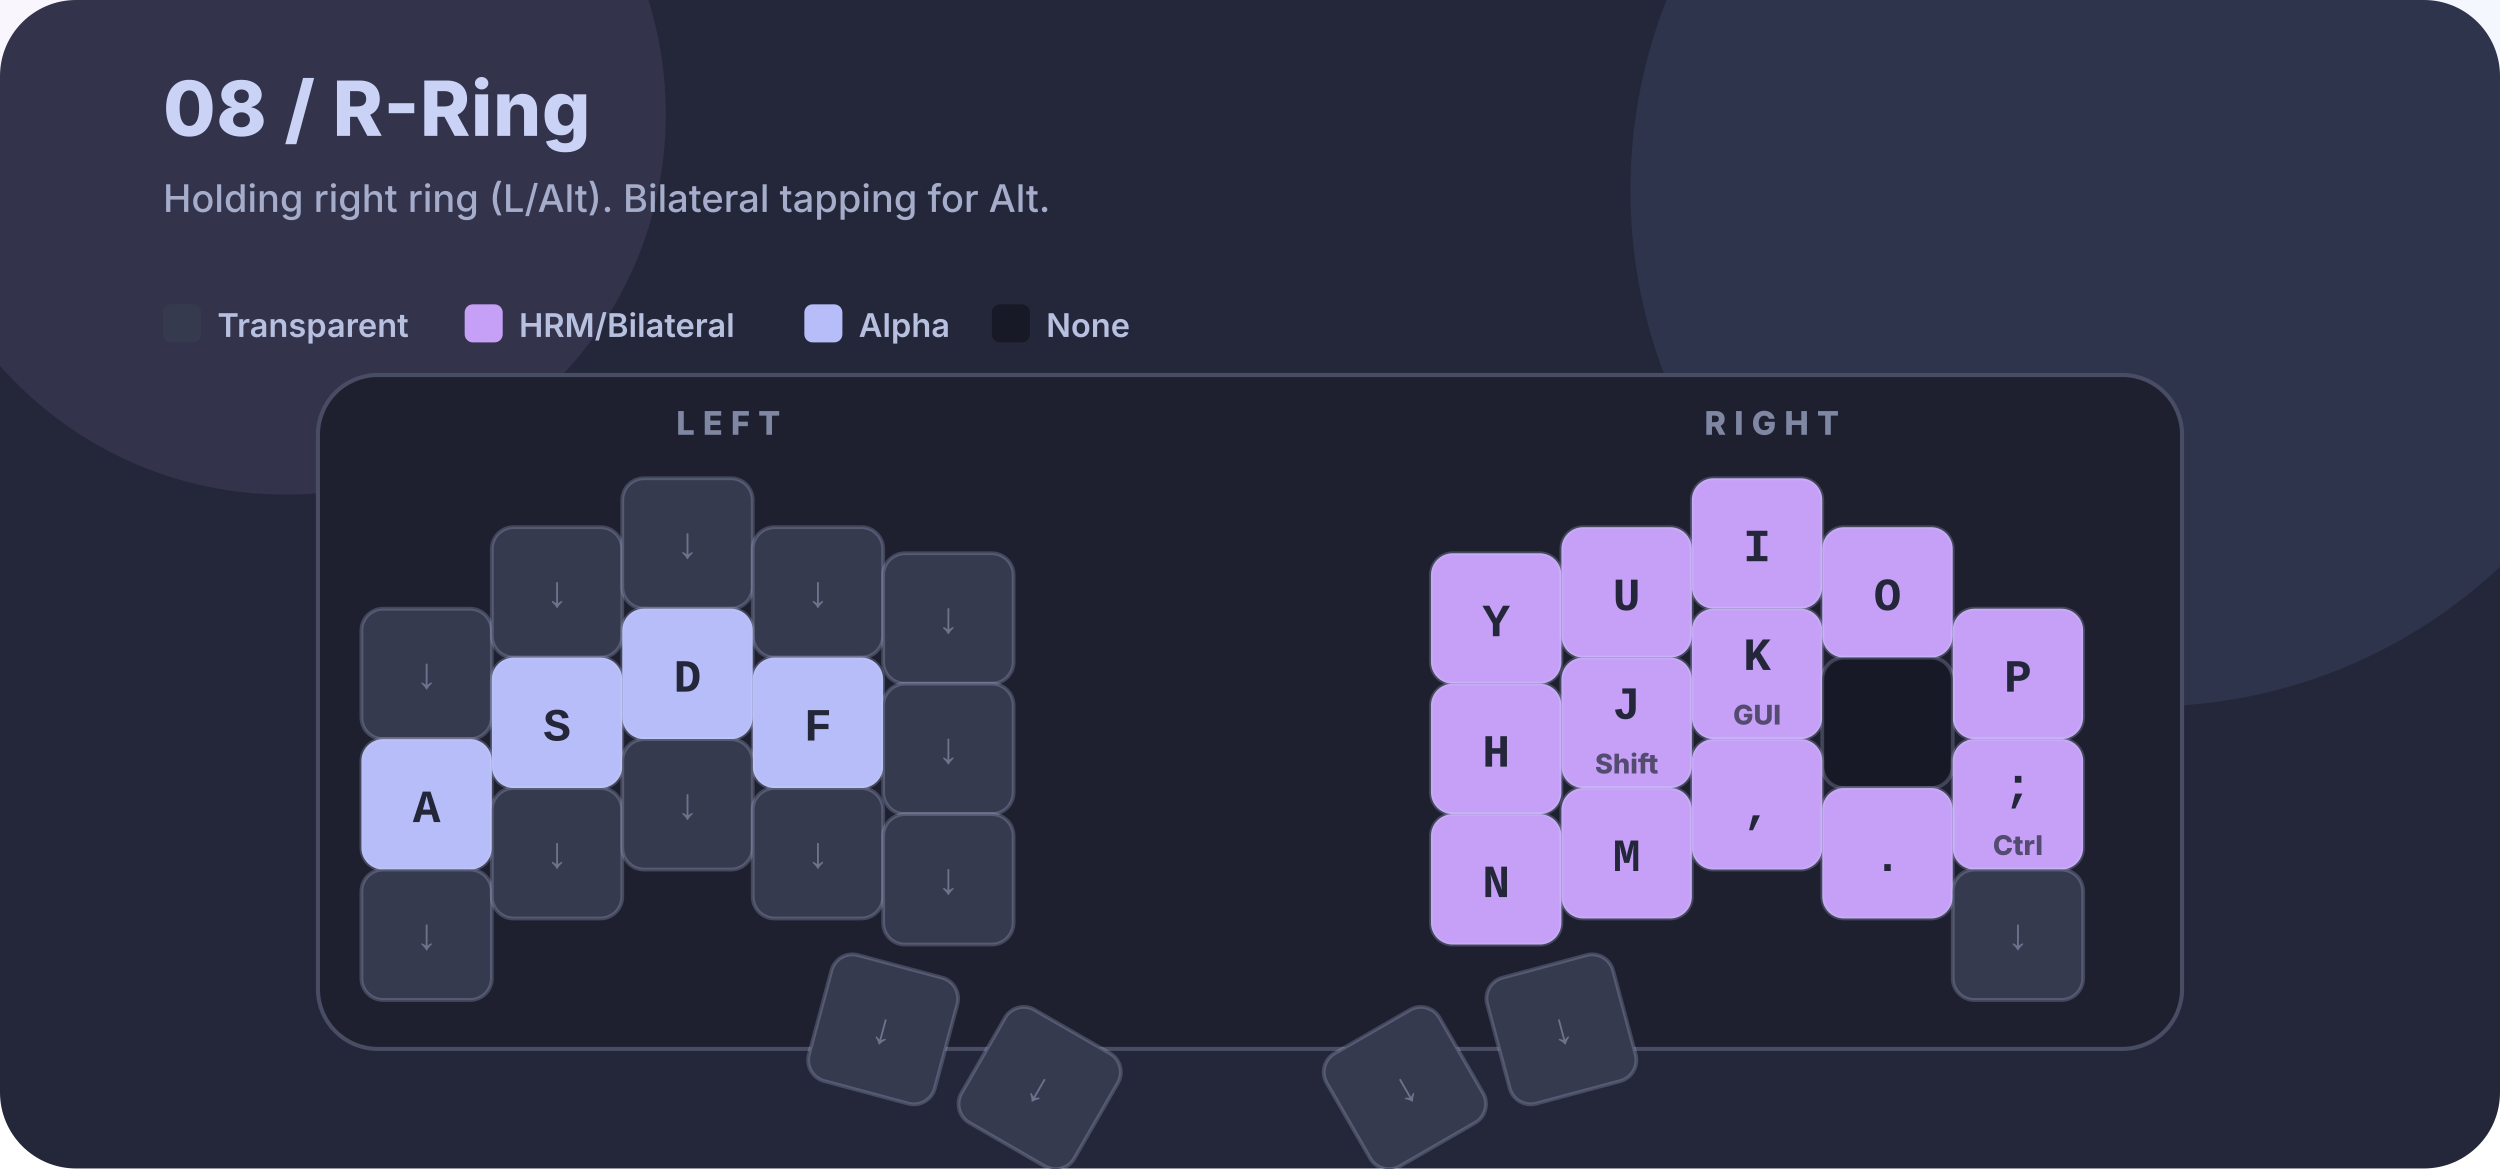
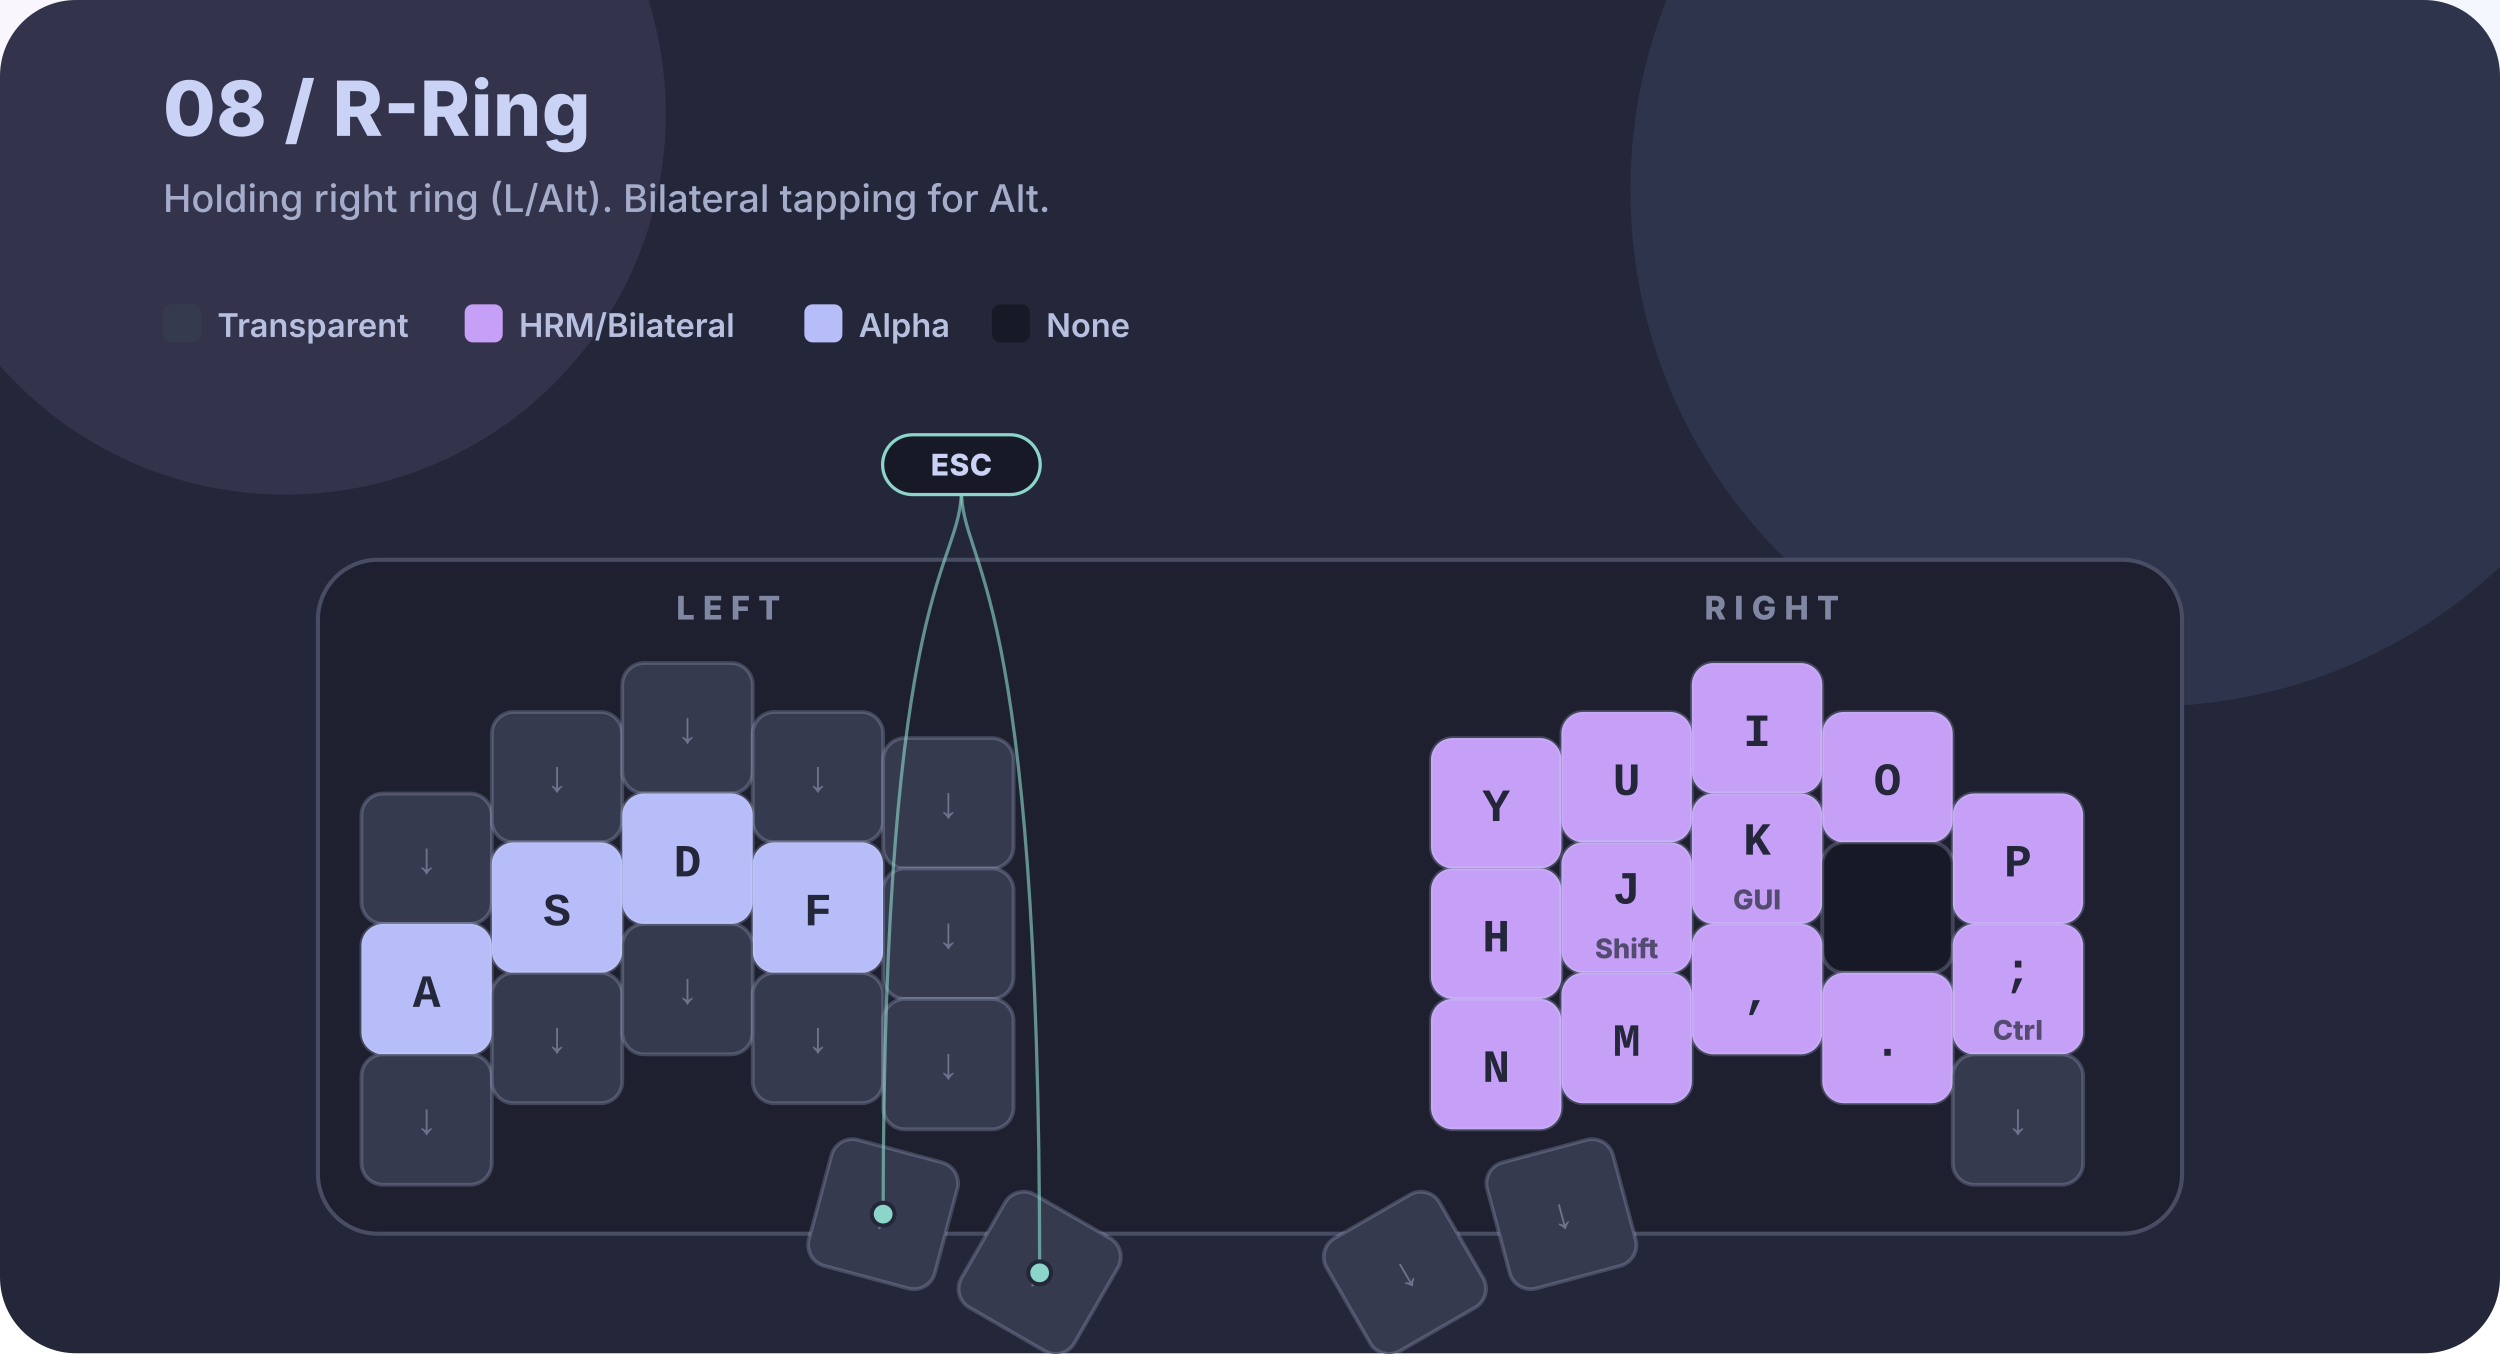
- <svg xmlns="http://www.w3.org/2000/svg" width="920" height="430" viewBox="0 0 920 430" role="img" aria-labelledby="title desc">
+ <svg xmlns="http://www.w3.org/2000/svg" width="920" height="498" viewBox="0 0 920 498" role="img" aria-labelledby="title desc">
  <style>
    .title { font: 800 28px Inter, Avenir Next, Segoe UI, sans-serif; fill: #cad3f5; letter-spacing: .2px; }
    .subtitle { font: 500 14px Inter, Avenir Next, Segoe UI, sans-serif; fill: #a5adcb; }
    .legend-text { font: 600 12px Inter, Avenir Next, Segoe UI, sans-serif; fill: #b8c0e0; }
    .half { font: 800 12px Inter, Avenir Next, Segoe UI, sans-serif; fill: #8087a2; letter-spacing: 3px; text-anchor: middle; }
    .tap { font-family: Berkeley Mono, SFMono-Regular, Consolas, Liberation Mono, monospace; font-weight: 800; text-anchor: middle; dominant-baseline: central; }
    .tap.transparent { font-size: 16px; fill: #6e738d; }
    .hold { font: 800 10px Inter, Avenir Next, Segoe UI, sans-serif; text-anchor: middle; dominant-baseline: central; }
    .key { stroke: rgba(202,211,245,.22); stroke-width: 1.4; }
    .shortcut path { fill: none; stroke: #8bd5ca; stroke-width: 1.2; opacity: .62; stroke-linecap: round; }
    .shortcut circle { fill: #8bd5ca; stroke: #24273a; stroke-width: 1.5; }
    .shortcut rect { fill: #181926; stroke: #8bd5ca; stroke-width: 1.2; }
    .shortcut text { font: 800 11px Inter, Avenir Next, Segoe UI, sans-serif; fill: #cad3f5; text-anchor: middle; letter-spacing: .2px; }
  </style>
-   <rect x="0" y="0" width="920" height="430" rx="28" fill="#24273a" />
+   <rect x="0" y="0" width="920" height="498" rx="28" fill="#24273a" />
  <circle cx="105" cy="42" r="140" fill="#c6a0f6" opacity="0.10" />
  <circle cx="790" cy="70" r="190" fill="#8aadf4" opacity="0.10" />
  <text x="60" y="50" class="title">08 / R-Ring</text>
  <text x="60" y="78" class="subtitle">Holding right ring (L/Alt). Bilateral tapping for Alt.</text>
  <rect x="60" y="112" width="14" height="14" rx="3" fill="#363a4f" />
  <text x="80" y="124" class="legend-text">Transparent</text>
  <rect x="171" y="112" width="14" height="14" rx="3" fill="#c6a0f6" />
  <text x="191" y="124" class="legend-text">HRM/Bilateral</text>
  <rect x="296" y="112" width="14" height="14" rx="3" fill="#b7bdf8" />
  <text x="316" y="124" class="legend-text">Alpha</text>
  <rect x="365" y="112" width="14" height="14" rx="3" fill="#181926" />
  <text x="385" y="124" class="legend-text">None</text>
-   <rect x="117" y="138" width="686" height="248" rx="22" fill="#1e2030" stroke="#494d64" stroke-width="1.5" />
-   <text x="268" y="160" class="half">LEFT</text>
-   <text x="652" y="160" class="half">RIGHT</text>
-   <g transform="translate(133 176)">
+   <rect x="117" y="206" width="686" height="248" rx="22" fill="#1e2030" stroke="#494d64" stroke-width="1.5" />
+   <text x="268" y="228" class="half">LEFT</text>
+   <text x="652" y="228" class="half">RIGHT</text>
+   <g transform="translate(133 244)">
    <rect class="key" x="0" y="48" width="48" height="48" rx="8" fill="#363a4f" />
    <text x="24" y="73" class="tap transparent">↓</text>
    <rect class="key" x="48" y="18" width="48" height="48" rx="8" fill="#363a4f" />
    <text x="72" y="43" class="tap transparent">↓</text>
    <rect class="key" x="96" y="0" width="48" height="48" rx="8" fill="#363a4f" />
    <text x="120" y="25" class="tap transparent">↓</text>
    <rect class="key" x="144" y="18" width="48" height="48" rx="8" fill="#363a4f" />
    <text x="168" y="43" class="tap transparent">↓</text>
    <rect class="key" x="192" y="27.6" width="48" height="48" rx="8" fill="#363a4f" />
    <text x="216" y="52.6" class="tap transparent">↓</text>
    <rect class="key" x="393.6" y="27.6" width="48" height="48" rx="8" fill="#c6a0f6" />
    <text x="417.6" y="53.6" class="tap" style="font-size:17px;fill:#24273a">Y</text>
    <rect class="key" x="441.6" y="18" width="48" height="48" rx="8" fill="#c6a0f6" />
    <text x="465.6" y="44" class="tap" style="font-size:17px;fill:#24273a">U</text>
    <rect class="key" x="489.6" y="0" width="48" height="48" rx="8" fill="#c6a0f6" />
    <text x="513.6" y="26" class="tap" style="font-size:17px;fill:#24273a">I</text>
    <rect class="key" x="537.6" y="18" width="48" height="48" rx="8" fill="#c6a0f6" />
    <text x="561.6" y="44" class="tap" style="font-size:17px;fill:#24273a">O</text>
    <rect class="key" x="585.6" y="48" width="48" height="48" rx="8" fill="#c6a0f6" />
    <text x="609.6" y="74" class="tap" style="font-size:17px;fill:#24273a">P</text>
    <rect class="key" x="0" y="96" width="48" height="48" rx="8" fill="#b7bdf8" />
    <text x="24" y="122" class="tap" style="font-size:17px;fill:#24273a">A</text>
    <rect class="key" x="48" y="66" width="48" height="48" rx="8" fill="#b7bdf8" />
    <text x="72" y="92" class="tap" style="font-size:17px;fill:#24273a">S</text>
    <rect class="key" x="96" y="48" width="48" height="48" rx="8" fill="#b7bdf8" />
    <text x="120" y="74" class="tap" style="font-size:17px;fill:#24273a">D</text>
    <rect class="key" x="144" y="66" width="48" height="48" rx="8" fill="#b7bdf8" />
    <text x="168" y="92" class="tap" style="font-size:17px;fill:#24273a">F</text>
    <rect class="key" x="192" y="75.6" width="48" height="48" rx="8" fill="#363a4f" />
    <text x="216" y="100.6" class="tap transparent">↓</text>
    <rect class="key" x="393.6" y="75.6" width="48" height="48" rx="8" fill="#c6a0f6" />
    <text x="417.6" y="101.6" class="tap" style="font-size:17px;fill:#24273a">H</text>
    <rect class="key" x="441.6" y="66" width="48" height="48" rx="8" fill="#c6a0f6" />
    <text x="465.6" y="84" class="tap" style="font-size:17px;fill:#24273a">J</text>
    <text x="465.6" y="105" class="hold" style="fill:rgba(36,39,58,0.70)">Shift</text>
    <rect class="key" x="489.6" y="48" width="48" height="48" rx="8" fill="#c6a0f6" />
    <text x="513.6" y="66" class="tap" style="font-size:17px;fill:#24273a">K</text>
    <text x="513.6" y="87" class="hold" style="fill:rgba(36,39,58,0.70)">GUI</text>
    <rect class="key" x="537.6" y="66" width="48" height="48" rx="8" fill="#181926" />
    <rect class="key" x="585.6" y="96" width="48" height="48" rx="8" fill="#c6a0f6" />
    <text x="609.6" y="114" class="tap" style="font-size:17px;fill:#24273a">;</text>
    <text x="609.6" y="135" class="hold" style="fill:rgba(36,39,58,0.70)">Ctrl</text>
    <rect class="key" x="0" y="144" width="48" height="48" rx="8" fill="#363a4f" />
    <text x="24" y="169" class="tap transparent">↓</text>
    <rect class="key" x="48" y="114" width="48" height="48" rx="8" fill="#363a4f" />
    <text x="72" y="139" class="tap transparent">↓</text>
    <rect class="key" x="96" y="96" width="48" height="48" rx="8" fill="#363a4f" />
    <text x="120" y="121" class="tap transparent">↓</text>
    <rect class="key" x="144" y="114" width="48" height="48" rx="8" fill="#363a4f" />
    <text x="168" y="139" class="tap transparent">↓</text>
    <rect class="key" x="192" y="123.6" width="48" height="48" rx="8" fill="#363a4f" />
    <text x="216" y="148.6" class="tap transparent">↓</text>
    <rect class="key" x="393.6" y="123.6" width="48" height="48" rx="8" fill="#c6a0f6" />
    <text x="417.6" y="149.6" class="tap" style="font-size:17px;fill:#24273a">N</text>
    <rect class="key" x="441.6" y="114" width="48" height="48" rx="8" fill="#c6a0f6" />
    <text x="465.6" y="140" class="tap" style="font-size:17px;fill:#24273a">M</text>
    <rect class="key" x="489.6" y="96" width="48" height="48" rx="8" fill="#c6a0f6" />
    <text x="513.6" y="122" class="tap" style="font-size:17px;fill:#24273a">,</text>
    <rect class="key" x="537.6" y="114" width="48" height="48" rx="8" fill="#c6a0f6" />
    <text x="561.6" y="140" class="tap" style="font-size:17px;fill:#24273a">.</text>
    <rect class="key" x="585.6" y="144" width="48" height="48" rx="8" fill="#363a4f" />
    <text x="609.6" y="169" class="tap transparent">↓</text>
    <g transform="rotate(15 192 202.8)">
      <rect class="key" x="168" y="178.8" width="48" height="48" rx="8" fill="#363a4f" />
      <text x="192" y="203.8" class="tap transparent">↓</text>
    </g>
    <g transform="rotate(30 249.6 224.4)">
      <rect class="key" x="225.6" y="200.4" width="48" height="48" rx="8" fill="#363a4f" />
      <text x="249.6" y="225.4" class="tap transparent">↓</text>
    </g>
    <g transform="rotate(-30 384 224.4)">
      <rect class="key" x="360" y="200.4" width="48" height="48" rx="8" fill="#363a4f" />
      <text x="384" y="225.4" class="tap transparent">↓</text>
    </g>
    <g transform="rotate(-15 441.6 202.8)">
      <rect class="key" x="417.6" y="178.8" width="48" height="48" rx="8" fill="#363a4f" />
      <text x="441.6" y="203.8" class="tap transparent">↓</text>
    </g>
  </g>
+   <g class="shortcut">
+     <path d="M 353.8 180 C 353.8 210, 325.0 210, 325.0 446.8" />
+     <circle cx="325.0" cy="446.8" r="4.2" />
+     <path d="M 353.8 180 C 353.8 210, 382.6 210, 382.6 468.4" />
+     <circle cx="382.6" cy="468.4" r="4.2" />
+     <rect x="324.8" y="160" width="58" height="22" rx="11" />
+     <text x="353.8" y="175">ESC</text>
+   </g>
</svg>
